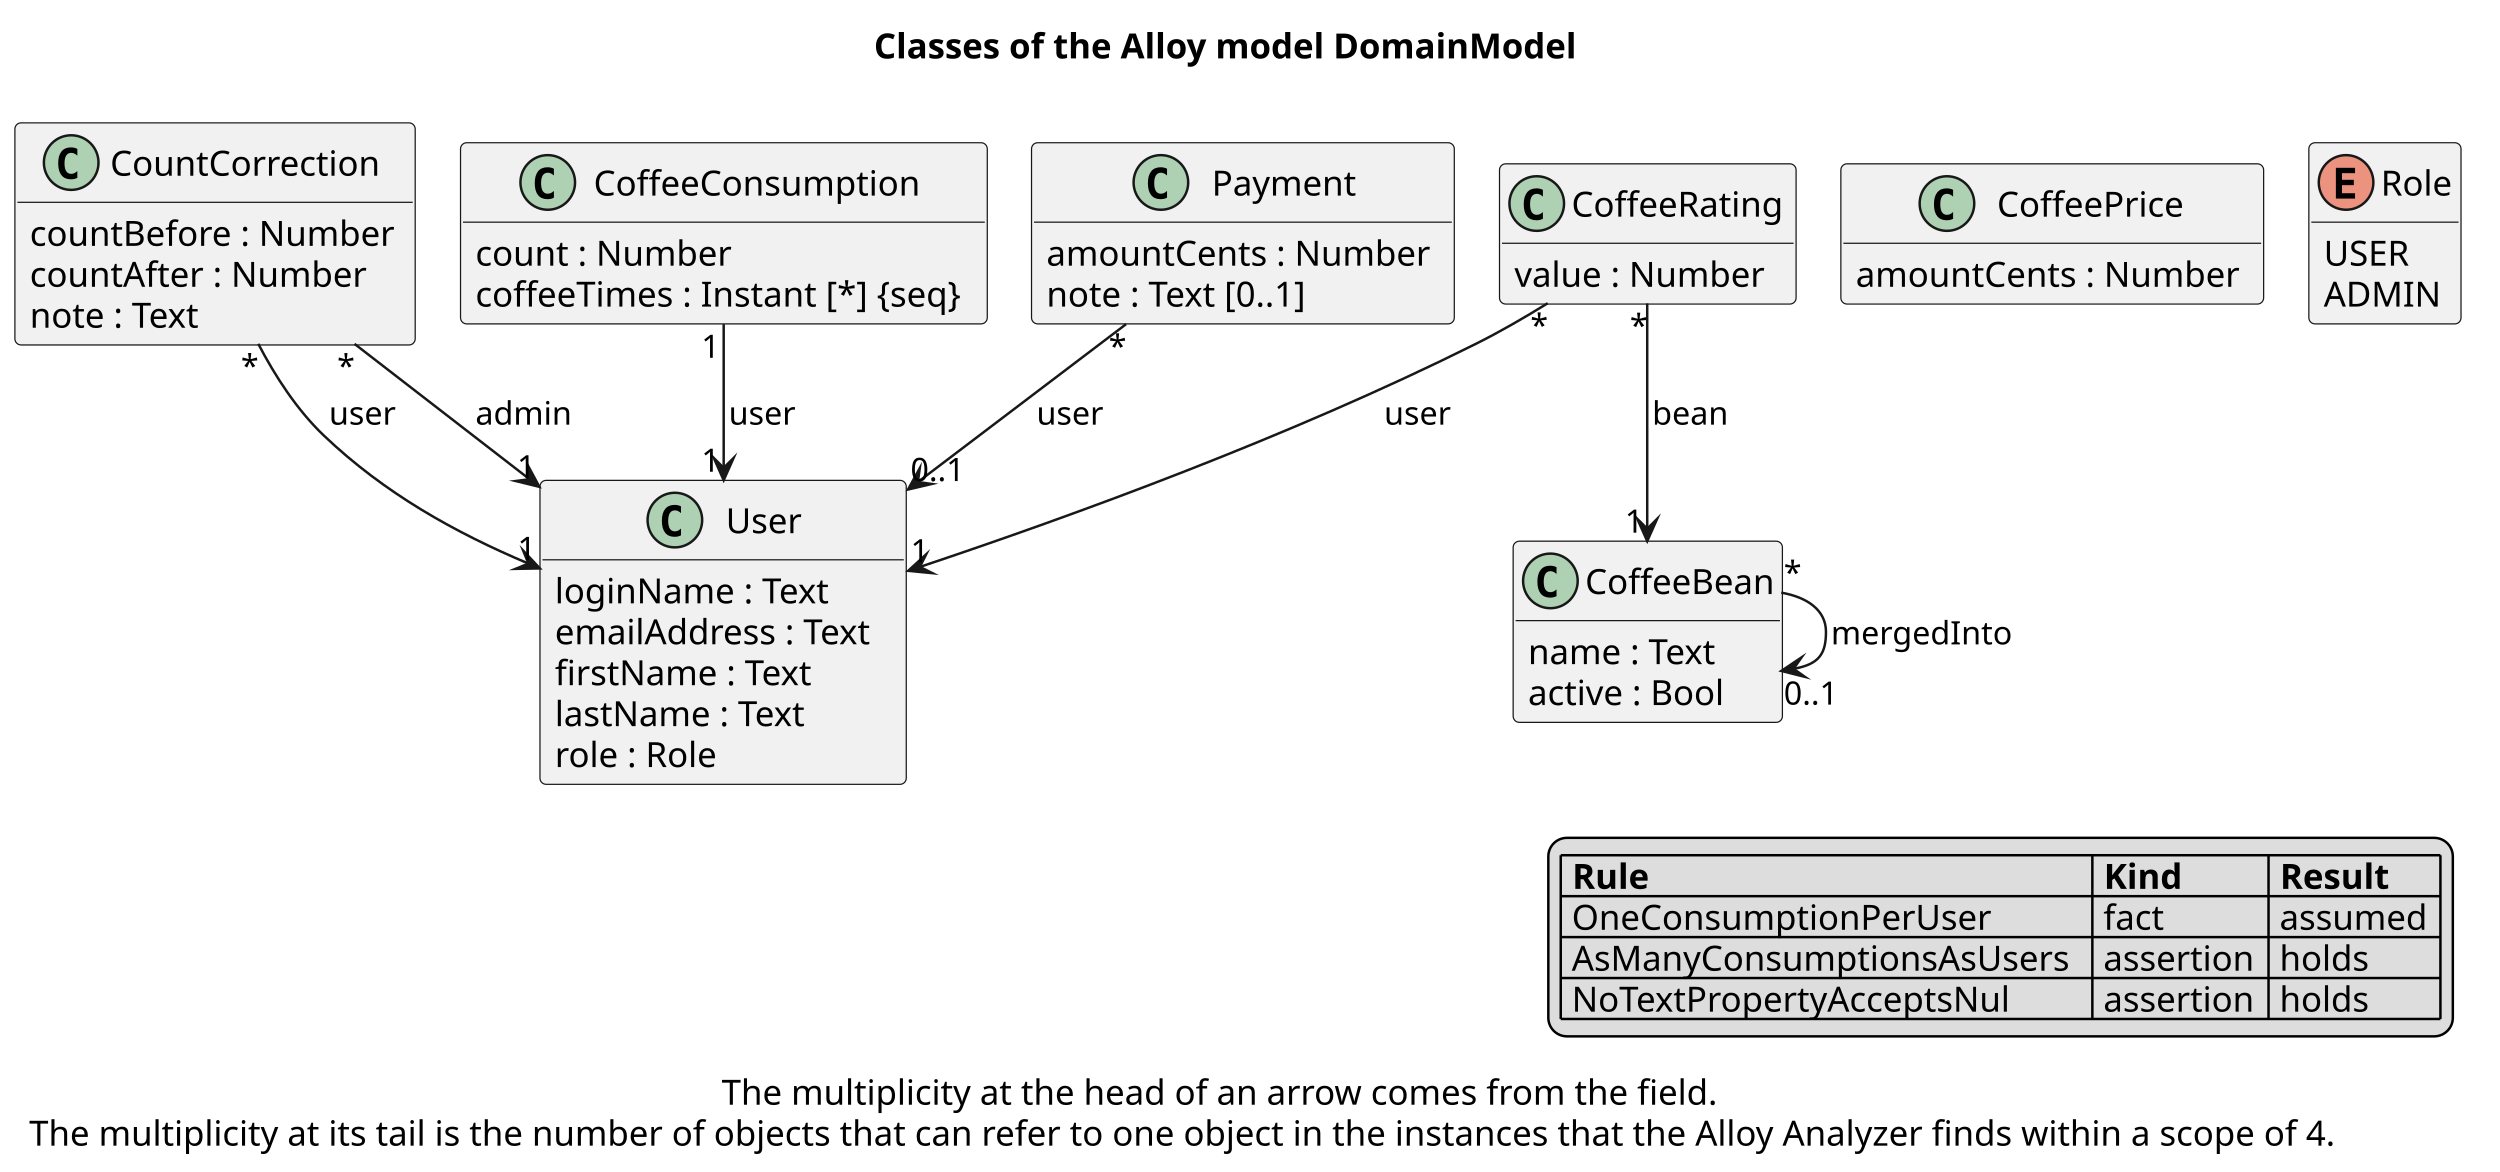
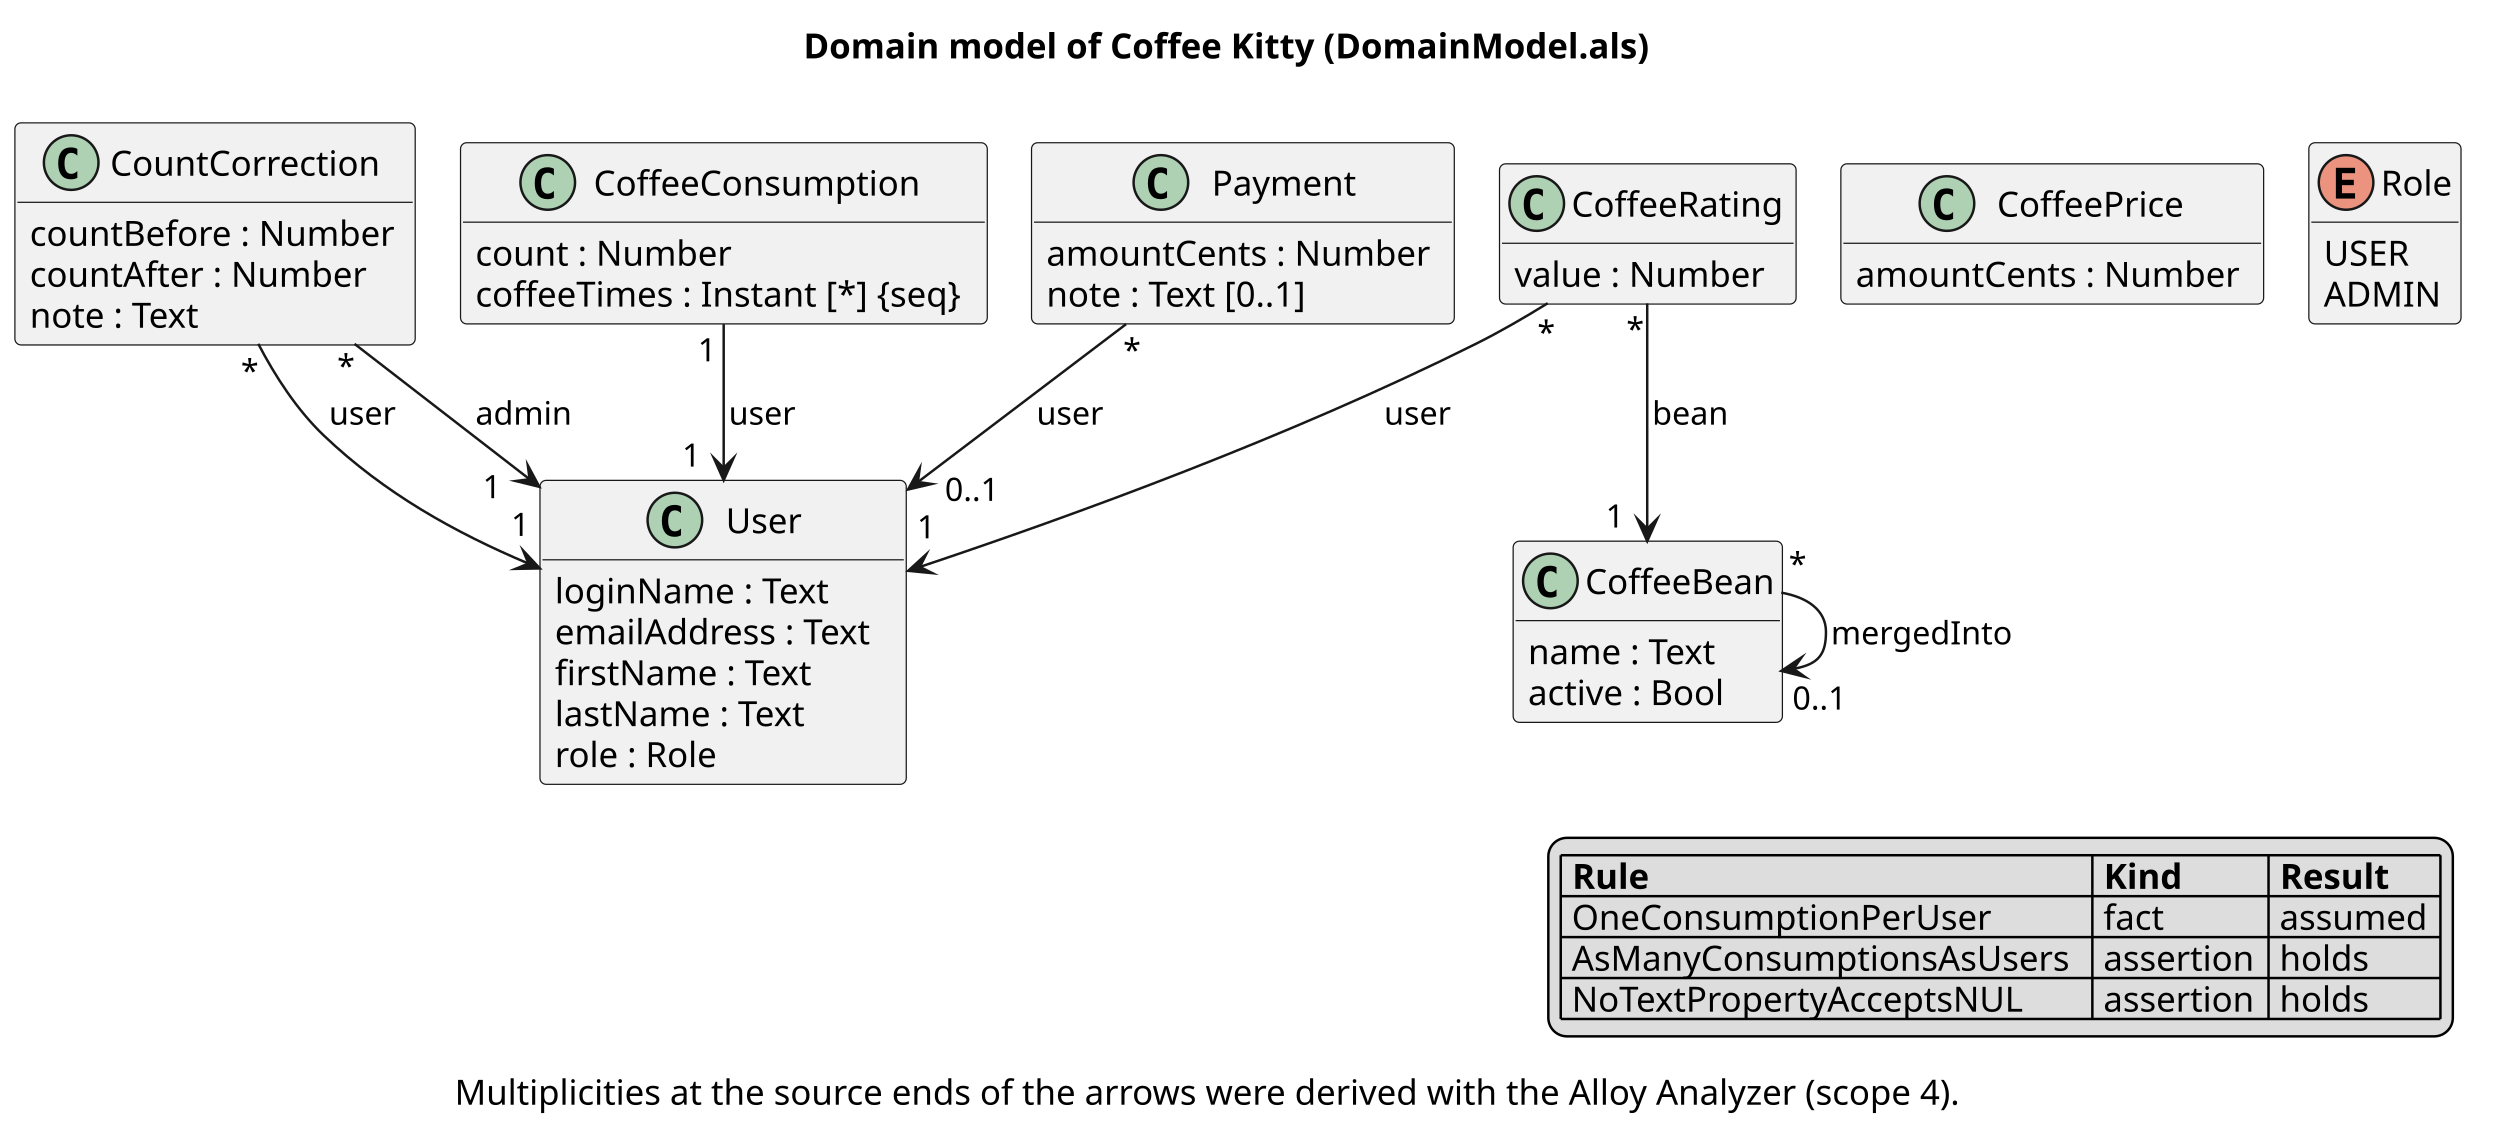
- <svg xmlns="http://www.w3.org/2000/svg" version="1.1" data-diagram-type="CLASS" style="width:1007px;height:472px;background:#FFFFFF;" width="1007px" height="472px" viewBox="0 0 1007 472" zoomAndPan="magnify" preserveAspectRatio="none" contentStyleType="text/css">
+ <svg xmlns="http://www.w3.org/2000/svg" version="1.1" data-diagram-type="CLASS" style="width:1007px;height:455px;background:#FFFFFF;" width="1007px" height="455px" viewBox="0 0 1007 455" zoomAndPan="magnify" preserveAspectRatio="none" contentStyleType="text/css">
  <defs />
  <g font-family="sans-serif" lengthAdjust="spacing">
    <g class="title" data-source-line="4">
-       <text x="352.029" y="23.535" fill="#000" font-size="14" textLength="295.941" font-weight="700">Classes of the Alloy model DomainModel</text>
+       <text x="323.646" y="23.535" fill="#000" font-size="14" textLength="352.707" font-weight="700">Domain model of Coffee Kitty (DomainModel.als)</text>
    </g>
    <g class="entity" data-qualified-name="User" id="ent0001" data-source-line="5">
      <rect x="217.5" y="193.488" width="147.543" height="122.441" fill="#F1F1F1" style="stroke:#181818;stroke-width:0.5;" rx="2.5" ry="2.5" />
      <ellipse cx="271.839" cy="209.488" rx="11" ry="11" fill="#ADD1B2" style="stroke:#181818;stroke-width:1;" />
      <path d="M274.312,215.631 Q273.731,215.93 273.092,216.08 Q272.453,216.229 271.747,216.229 Q269.24,216.229 267.92,214.577 Q266.601,212.925 266.601,209.804 Q266.601,206.675 267.92,205.023 Q269.24,203.371 271.747,203.371 Q272.453,203.371 273.1,203.521 Q273.748,203.67 274.312,203.969 L274.312,206.691 Q273.681,206.11 273.088,205.841 Q272.494,205.571 271.863,205.571 Q270.519,205.571 269.834,206.637 Q269.149,207.704 269.149,209.804 Q269.149,211.896 269.834,212.963 Q270.519,214.029 271.863,214.029 Q272.494,214.029 273.088,213.76 Q273.681,213.49 274.312,212.909 Z " fill="#000" />
      <text x="292.339" y="214.779" fill="#000" font-size="14" textLength="30.365">User</text>
      <line x1="218.5" y1="225.488" x2="364.043" y2="225.488" style="stroke:#181818;stroke-width:0.5;" />
      <text x="223.5" y="243.023" fill="#000" font-size="14" textLength="116.819">loginName : Text</text>
      <text x="223.5" y="259.512" fill="#000" font-size="14" textLength="135.543">emailAddress : Text</text>
      <text x="223.5" y="276" fill="#000" font-size="14" textLength="110.004">firstName : Text</text>
      <text x="223.5" y="292.488" fill="#000" font-size="14" textLength="106.859">lastName : Text</text>
      <text x="223.5" y="308.977" fill="#000" font-size="14" textLength="68.763">role : Role</text>
    </g>
    <g class="entity" data-qualified-name="CoffeeConsumption" id="ent0002" data-source-line="12">
      <rect x="185.5" y="57.488" width="212.177" height="72.977" fill="#F1F1F1" style="stroke:#181818;stroke-width:0.5;" rx="2.5" ry="2.5" />
      <ellipse cx="220.634" cy="73.488" rx="11" ry="11" fill="#ADD1B2" style="stroke:#181818;stroke-width:1;" />
      <path d="M223.108,79.631 Q222.527,79.93 221.887,80.08 Q221.248,80.229 220.543,80.229 Q218.036,80.229 216.716,78.577 Q215.396,76.925 215.396,73.804 Q215.396,70.675 216.716,69.023 Q218.036,67.371 220.543,67.371 Q221.248,67.371 221.896,67.521 Q222.543,67.67 223.108,67.969 L223.108,70.691 Q222.477,70.11 221.883,69.841 Q221.29,69.571 220.659,69.571 Q219.314,69.571 218.629,70.637 Q217.944,71.704 217.944,73.804 Q217.944,75.896 218.629,76.963 Q219.314,78.029 220.659,78.029 Q221.29,78.029 221.883,77.76 Q222.477,77.49 223.108,76.909 Z " fill="#000" />
      <text x="239.109" y="78.779" fill="#000" font-size="14" textLength="135.434">CoffeeConsumption</text>
      <line x1="186.5" y1="89.488" x2="396.677" y2="89.488" style="stroke:#181818;stroke-width:0.5;" />
      <text x="191.5" y="107.023" fill="#000" font-size="14" textLength="106.114">count : Number</text>
      <text x="191.5" y="123.512" fill="#000" font-size="14" textLength="200.177">coffeeTimes : Instant [*] {seq}</text>
    </g>
    <g class="entity" data-qualified-name="CountCorrection" id="ent0003" data-source-line="16">
      <rect x="6" y="49.488" width="161.242" height="89.465" fill="#F1F1F1" style="stroke:#181818;stroke-width:0.5;" rx="2.5" ry="2.5" />
      <ellipse cx="28.676" cy="65.488" rx="11" ry="11" fill="#ADD1B2" style="stroke:#181818;stroke-width:1;" />
      <path d="M31.149,71.631 Q30.568,71.93 29.929,72.08 Q29.29,72.229 28.584,72.229 Q26.077,72.229 24.757,70.577 Q23.438,68.925 23.438,65.804 Q23.438,62.675 24.757,61.023 Q26.077,59.371 28.584,59.371 Q29.29,59.371 29.937,59.521 Q30.585,59.67 31.149,59.969 L31.149,62.691 Q30.518,62.11 29.925,61.841 Q29.331,61.571 28.7,61.571 Q27.356,61.571 26.671,62.637 Q25.986,63.704 25.986,65.804 Q25.986,67.896 26.671,68.963 Q27.356,70.029 28.7,70.029 Q29.331,70.029 29.925,69.76 Q30.518,69.49 31.149,68.909 Z " fill="#000" />
      <text x="44.382" y="70.779" fill="#000" font-size="14" textLength="112.185">CountCorrection</text>
      <line x1="7" y1="81.488" x2="166.242" y2="81.488" style="stroke:#181818;stroke-width:0.5;" />
      <text x="12" y="99.023" fill="#000" font-size="14" textLength="149.242">countBefore : Number</text>
      <text x="12" y="115.512" fill="#000" font-size="14" textLength="139.686">countAfter : Number</text>
      <text x="12" y="132" fill="#000" font-size="14" textLength="74.088">note : Text</text>
    </g>
    <g class="entity" data-qualified-name="CoffeeBean" id="ent0004" data-source-line="21">
      <rect x="609.5" y="217.988" width="108.453" height="72.977" fill="#F1F1F1" style="stroke:#181818;stroke-width:0.5;" rx="2.5" ry="2.5" />
      <ellipse cx="624.5" cy="233.988" rx="11" ry="11" fill="#ADD1B2" style="stroke:#181818;stroke-width:1;" />
      <path d="M626.973,240.131 Q626.392,240.43 625.753,240.58 Q625.114,240.729 624.408,240.729 Q621.901,240.729 620.582,239.077 Q619.262,237.425 619.262,234.304 Q619.262,231.175 620.582,229.523 Q621.901,227.871 624.408,227.871 Q625.114,227.871 625.761,228.021 Q626.409,228.17 626.973,228.469 L626.973,231.191 Q626.342,230.61 625.749,230.341 Q625.155,230.071 624.524,230.071 Q623.18,230.071 622.495,231.137 Q621.81,232.204 621.81,234.304 Q621.81,236.396 622.495,237.463 Q623.18,238.529 624.524,238.529 Q625.155,238.529 625.749,238.26 Q626.342,237.99 626.973,237.409 Z " fill="#000" />
      <text x="638.5" y="239.279" fill="#000" font-size="14" textLength="76.453">CoffeeBean</text>
      <line x1="610.5" y1="249.988" x2="716.953" y2="249.988" style="stroke:#181818;stroke-width:0.5;" />
      <text x="615.5" y="267.523" fill="#000" font-size="14" textLength="81.054">name : Text</text>
      <text x="615.5" y="284.012" fill="#000" font-size="14" textLength="81.819">active : Bool</text>
    </g>
    <g class="entity" data-qualified-name="CoffeeRating" id="ent0005" data-source-line="25">
      <rect x="604" y="65.988" width="119.466" height="56.488" fill="#F1F1F1" style="stroke:#181818;stroke-width:0.5;" rx="2.5" ry="2.5" />
      <ellipse cx="619" cy="81.988" rx="11" ry="11" fill="#ADD1B2" style="stroke:#181818;stroke-width:1;" />
      <path d="M621.473,88.131 Q620.892,88.43 620.253,88.58 Q619.614,88.729 618.908,88.729 Q616.401,88.729 615.082,87.077 Q613.762,85.425 613.762,82.304 Q613.762,79.175 615.082,77.523 Q616.401,75.871 618.908,75.871 Q619.614,75.871 620.261,76.021 Q620.909,76.17 621.473,76.469 L621.473,79.191 Q620.842,78.61 620.249,78.341 Q619.655,78.071 619.024,78.071 Q617.68,78.071 616.995,79.137 Q616.31,80.204 616.31,82.304 Q616.31,84.396 616.995,85.463 Q617.68,86.529 619.024,86.529 Q619.655,86.529 620.249,86.26 Q620.842,85.99 621.473,85.409 Z " fill="#000" />
      <text x="633" y="87.279" fill="#000" font-size="14" textLength="87.466">CoffeeRating</text>
      <line x1="605" y1="97.988" x2="722.466" y2="97.988" style="stroke:#181818;stroke-width:0.5;" />
      <text x="610" y="115.523" fill="#000" font-size="14" textLength="103.243">value : Number</text>
    </g>
    <g class="entity" data-qualified-name="CoffeePrice" id="ent0006" data-source-line="28">
      <rect x="741.5" y="65.988" width="170.293" height="56.488" fill="#F1F1F1" style="stroke:#181818;stroke-width:0.5;" rx="2.5" ry="2.5" />
      <ellipse cx="784.233" cy="81.988" rx="11" ry="11" fill="#ADD1B2" style="stroke:#181818;stroke-width:1;" />
      <path d="M786.706,88.131 Q786.125,88.43 785.485,88.58 Q784.846,88.729 784.141,88.729 Q781.634,88.729 780.314,87.077 Q778.994,85.425 778.994,82.304 Q778.994,79.175 780.314,77.523 Q781.634,75.871 784.141,75.871 Q784.846,75.871 785.494,76.021 Q786.141,76.17 786.706,76.469 L786.706,79.191 Q786.075,78.61 785.481,78.341 Q784.888,78.071 784.257,78.071 Q782.912,78.071 782.227,79.137 Q781.543,80.204 781.543,82.304 Q781.543,84.396 782.227,85.463 Q782.912,86.529 784.257,86.529 Q784.888,86.529 785.481,86.26 Q786.075,85.99 786.706,85.409 Z " fill="#000" />
      <text x="804.395" y="87.279" fill="#000" font-size="14" textLength="76.665">CoffeePrice</text>
      <line x1="742.5" y1="97.988" x2="910.793" y2="97.988" style="stroke:#181818;stroke-width:0.5;" />
      <text x="747.5" y="115.523" fill="#000" font-size="14" textLength="158.293">amountCents : Number</text>
    </g>
    <g class="entity" data-qualified-name="Payment" id="ent0007" data-source-line="31">
      <rect x="415.5" y="57.488" width="170.293" height="72.977" fill="#F1F1F1" style="stroke:#181818;stroke-width:0.5;" rx="2.5" ry="2.5" />
      <ellipse cx="467.607" cy="73.488" rx="11" ry="11" fill="#ADD1B2" style="stroke:#181818;stroke-width:1;" />
      <path d="M470.08,79.631 Q469.499,79.93 468.86,80.08 Q468.221,80.229 467.515,80.229 Q465.008,80.229 463.688,78.577 Q462.369,76.925 462.369,73.804 Q462.369,70.675 463.688,69.023 Q465.008,67.371 467.515,67.371 Q468.221,67.371 468.868,67.521 Q469.516,67.67 470.08,67.969 L470.08,70.691 Q469.449,70.11 468.856,69.841 Q468.262,69.571 467.631,69.571 Q466.287,69.571 465.602,70.637 Q464.917,71.704 464.917,73.804 Q464.917,75.896 465.602,76.963 Q466.287,78.029 467.631,78.029 Q468.262,78.029 468.856,77.76 Q469.449,77.49 470.08,76.909 Z " fill="#000" />
      <text x="488.107" y="78.779" fill="#000" font-size="14" textLength="57.579">Payment</text>
      <line x1="416.5" y1="89.488" x2="584.793" y2="89.488" style="stroke:#181818;stroke-width:0.5;" />
      <text x="421.5" y="107.023" fill="#000" font-size="14" textLength="158.293">amountCents : Number</text>
      <text x="421.5" y="123.512" fill="#000" font-size="14" textLength="114.188">note : Text [0..1]</text>
    </g>
    <g class="entity" data-qualified-name="Role" id="ent0008" data-source-line="35">
      <rect x="930" y="57.488" width="61.299" height="72.977" fill="#F1F1F1" style="stroke:#181818;stroke-width:0.5;" rx="2.5" ry="2.5" />
      <ellipse cx="945" cy="73.488" rx="11" ry="11" fill="#EB937F" style="stroke:#181818;stroke-width:1;" />
      <path d="M948.614,79.988 L940.895,79.988 L940.895,67.595 L948.614,67.595 L948.614,69.753 L943.343,69.753 L943.343,72.426 L948.116,72.426 L948.116,74.584 L943.343,74.584 L943.343,77.83 L948.614,77.83 Z " fill="#000" />
      <text x="959" y="78.779" fill="#000" font-size="14" textLength="29.299">Role</text>
      <line x1="931" y1="89.488" x2="990.299" y2="89.488" style="stroke:#181818;stroke-width:0.5;" />
      <text x="936" y="107.023" fill="#000" font-size="14" textLength="33.681">USER</text>
      <text x="936" y="123.512" fill="#000" font-size="14" textLength="46.58">ADMIN</text>
    </g>
    <g class="link" data-entity-1="ent0002" data-entity-2="ent0001" id="lnk9" data-link-type="dependency">
      <polygon points="291.5,193.454,295.5,184.454,291.5,188.454,287.5,184.454,291.5,193.454" fill="#181818" style="stroke:#181818;stroke-width:1;stroke-linejoin:miter;stroke-miterlimit:10;" />
      <path d="M291.5,130.559 C291.5,149.087 291.5,167.247 291.5,188.454" style="stroke:#181818;stroke-width:1;" fill="none" />
      <text x="293.5" y="171.057" fill="#000" font-size="13" textLength="27.257">user</text>
-       <text x="282.5" y="190.022" fill="#000" font-size="13">1</text>
-       <text x="282.5" y="144.127" fill="#000" font-size="13">1</text>
+       <text x="274.773" y="187.951" fill="#000" font-size="13">1</text>
+       <text x="281.086" y="145.541" fill="#000" font-size="13">1</text>
    </g>
    <g class="link" data-entity-1="ent0003" data-entity-2="ent0001" id="lnk10" data-link-type="dependency">
      <polygon points="217.461,228.96,210.729,221.771,212.856,227.013,207.614,229.139,217.461,228.96" fill="#181818" style="stroke:#181818;stroke-width:1;stroke-linejoin:miter;stroke-miterlimit:10;" />
      <path d="M104.033,138.496 C110.845,151.569 119.657,165.165 130.5,175.488 C155.019,198.832 183.24,214.491 212.856,227.013" style="stroke:#181818;stroke-width:1;" fill="none" />
      <text x="132.5" y="171.057" fill="#000" font-size="13" textLength="27.257">user</text>
-       <text x="208.461" y="225.528" fill="#000" font-size="13">1</text>
-       <text x="97.033" y="152.064" fill="#000" font-size="13">*</text>
+       <text x="205.873" y="215.869" fill="#000" font-size="13">1</text>
+       <text x="97.033" y="154.064" fill="#000" font-size="13">*</text>
    </g>
    <g class="link" data-entity-1="ent0003" data-entity-2="ent0001" id="lnk11" data-link-type="dependency">
      <polygon points="217.272,196.097,212.598,187.428,213.316,193.039,207.705,193.757,217.272,196.097" fill="#181818" style="stroke:#181818;stroke-width:1;stroke-linejoin:miter;stroke-miterlimit:10;" />
      <path d="M142.788,138.509 C165.783,156.288 188.747,174.043 213.316,193.039" style="stroke:#181818;stroke-width:1;" fill="none" />
      <text x="191.5" y="171.057" fill="#000" font-size="13" textLength="39.324">admin</text>
-       <text x="208.272" y="192.666" fill="#000" font-size="13">1</text>
+       <text x="194.416" y="200.666" fill="#000" font-size="13">1</text>
      <text x="135.788" y="152.077" fill="#000" font-size="13">*</text>
    </g>
    <g class="link" data-entity-1="ent0004" data-entity-2="ent0004" id="lnk12" data-link-type="dependency">
      <polygon points="717.507,270.254,727.06,272.652,722.433,269.397,725.688,264.77,717.507,270.254" fill="#181818" style="stroke:#181818;stroke-width:1;stroke-linejoin:miter;stroke-miterlimit:10;" />
      <path d="M717.507,238.722 C728.029,240.553 735.5,245.809 735.5,254.488 C735.5,263.168 732.955,267.566 722.433,269.397" style="stroke:#181818;stroke-width:1;" fill="none" />
      <text x="737.5" y="259.557" fill="#000" font-size="13" textLength="72.89">mergedInto</text>
-       <text x="718.507" y="283.822" fill="#000" font-size="13" textLength="24.667">0..1</text>
-       <text x="718.507" y="235.291" fill="#000" font-size="13">*</text>
+       <text x="721.971" y="285.822" fill="#000" font-size="13" textLength="24.667">0..1</text>
+       <text x="720.507" y="231.827" fill="#000" font-size="13">*</text>
    </g>
    <g class="link" data-entity-1="ent0005" data-entity-2="ent0001" id="lnk13" data-link-type="dependency">
      <polygon points="365.792,229.936,375.596,230.874,370.534,228.35,373.058,223.287,365.792,229.936" fill="#181818" style="stroke:#181818;stroke-width:1;stroke-linejoin:miter;stroke-miterlimit:10;" />
      <path d="M623.418,122.139 C614.125,127.9 604.131,133.685 594.5,138.488 C519.099,176.092 432.973,207.467 370.534,228.35" style="stroke:#181818;stroke-width:1;" fill="none" />
      <text x="557.5" y="171.057" fill="#000" font-size="13" textLength="27.257">user</text>
-       <text x="366.792" y="226.504" fill="#000" font-size="13">1</text>
-       <text x="616.418" y="135.708" fill="#000" font-size="13">*</text>
+       <text x="369.38" y="216.845" fill="#000" font-size="13">1</text>
+       <text x="619.246" y="138.536" fill="#000" font-size="13">*</text>
    </g>
    <g class="link" data-entity-1="ent0005" data-entity-2="ent0004" id="lnk14" data-link-type="dependency">
      <polygon points="663.5,217.982,667.5,208.982,663.5,212.982,659.5,208.982,663.5,217.982" fill="#181818" style="stroke:#181818;stroke-width:1;stroke-linejoin:miter;stroke-miterlimit:10;" />
      <path d="M663.5,122.235 C663.5,148.7 663.5,184.017 663.5,212.982" style="stroke:#181818;stroke-width:1;" fill="none" />
      <text x="665.5" y="171.057" fill="#000" font-size="13" textLength="30.672">bean</text>
-       <text x="654.5" y="214.55" fill="#000" font-size="13">1</text>
-       <text x="656.5" y="135.804" fill="#000" font-size="13">*</text>
+       <text x="646.773" y="212.479" fill="#000" font-size="13">1</text>
+       <text x="655.086" y="137.218" fill="#000" font-size="13">*</text>
    </g>
    <g class="link" data-entity-1="ent0007" data-entity-2="ent0001" id="lnk15" data-link-type="dependency">
      <polygon points="365.732,197.193,375.32,194.942,369.715,194.172,370.486,188.568,365.732,197.193" fill="#181818" style="stroke:#181818;stroke-width:1;stroke-linejoin:miter;stroke-miterlimit:10;" />
      <path d="M453.596,130.559 C427.721,150.182 398.977,171.98 369.715,194.172" style="stroke:#181818;stroke-width:1;" fill="none" />
      <text x="417.5" y="171.057" fill="#000" font-size="13" textLength="27.257">user</text>
-       <text x="366.732" y="193.761" fill="#000" font-size="13" textLength="24.667">0..1</text>
-       <text x="446.596" y="144.127" fill="#000" font-size="13">*</text>
+       <text x="380.588" y="201.761" fill="#000" font-size="13" textLength="24.667">0..1</text>
+       <text x="452.392" y="145.68" fill="#000" font-size="13">*</text>
    </g>
    <g class="legend" data-source-line="46">
      <rect x="623.666" y="337.488" width="364.334" height="79.953" fill="#DDD" style="stroke:#000;stroke-width:1;" rx="7.5" ry="7.5" />
      <text x="633.28" y="358.023" fill="#000" font-size="14" textLength="31.609" font-weight="700">Rule</text>
      <text x="847.416" y="358.023" fill="#000" font-size="14" textLength="32.963" font-weight="700">Kind</text>
      <text x="918.38" y="358.023" fill="#000" font-size="14" textLength="45.199" font-weight="700">Result</text>
      <text x="633.096" y="374.512" fill="#000" font-size="14" textLength="170.249">OneConsumptionPerUser</text>
      <text x="847.231" y="374.512" fill="#000" font-size="14" textLength="25.286">fact</text>
      <text x="918.195" y="374.512" fill="#000" font-size="14" textLength="60.375">assumed</text>
      <text x="633.096" y="391" fill="#000" font-size="14" textLength="205.276">AsManyConsumptionsAsUsers</text>
      <text x="847.231" y="391" fill="#000" font-size="14" textLength="62.104">assertion</text>
      <text x="918.195" y="391" fill="#000" font-size="14" textLength="37.283">holds</text>
-       <text x="633.096" y="407.488" fill="#000" font-size="14" textLength="182.438">NoTextPropertyAcceptsNul</text>
+       <text x="633.096" y="407.488" fill="#000" font-size="14" textLength="186.867">NoTextPropertyAcceptsNUL</text>
      <text x="847.231" y="407.488" fill="#000" font-size="14" textLength="62.104">assertion</text>
      <text x="918.195" y="407.488" fill="#000" font-size="14" textLength="37.283">holds</text>
      <line x1="628.666" y1="344.488" x2="983" y2="344.488" style="stroke:#000;stroke-width:1;" />
      <line x1="628.666" y1="360.977" x2="983" y2="360.977" style="stroke:#000;stroke-width:1;" />
      <line x1="628.666" y1="377.465" x2="983" y2="377.465" style="stroke:#000;stroke-width:1;" />
      <line x1="628.666" y1="393.953" x2="983" y2="393.953" style="stroke:#000;stroke-width:1;" />
      <line x1="628.666" y1="410.441" x2="983" y2="410.441" style="stroke:#000;stroke-width:1;" />
      <line x1="628.666" y1="344.488" x2="628.666" y2="410.441" style="stroke:#000;stroke-width:1;" />
      <line x1="842.802" y1="344.488" x2="842.802" y2="410.441" style="stroke:#000;stroke-width:1;" />
      <line x1="913.766" y1="344.488" x2="913.766" y2="410.441" style="stroke:#000;stroke-width:1;" />
      <line x1="983" y1="344.488" x2="983" y2="410.441" style="stroke:#000;stroke-width:1;" />
    </g>
    <g class="caption" data-source-line="52">
-       <text x="290.687" y="444.977" fill="#000" font-size="14" textLength="418.626">The multiplicity at the head of an arrow comes from the field.</text>
-       <text x="11.747" y="461.465" fill="#000" font-size="14" textLength="976.507">The multiplicity at its tail is the number of objects that can refer to one object in the instances that the Alloy Analyzer finds within a scope of 4.</text>
+       <text x="183.144" y="444.977" fill="#000" font-size="14" textLength="633.712">Multiplicities at the source ends of the arrows were derived with the Alloy Analyzer (scope 4).</text>
    </g>
  </g>
</svg>
